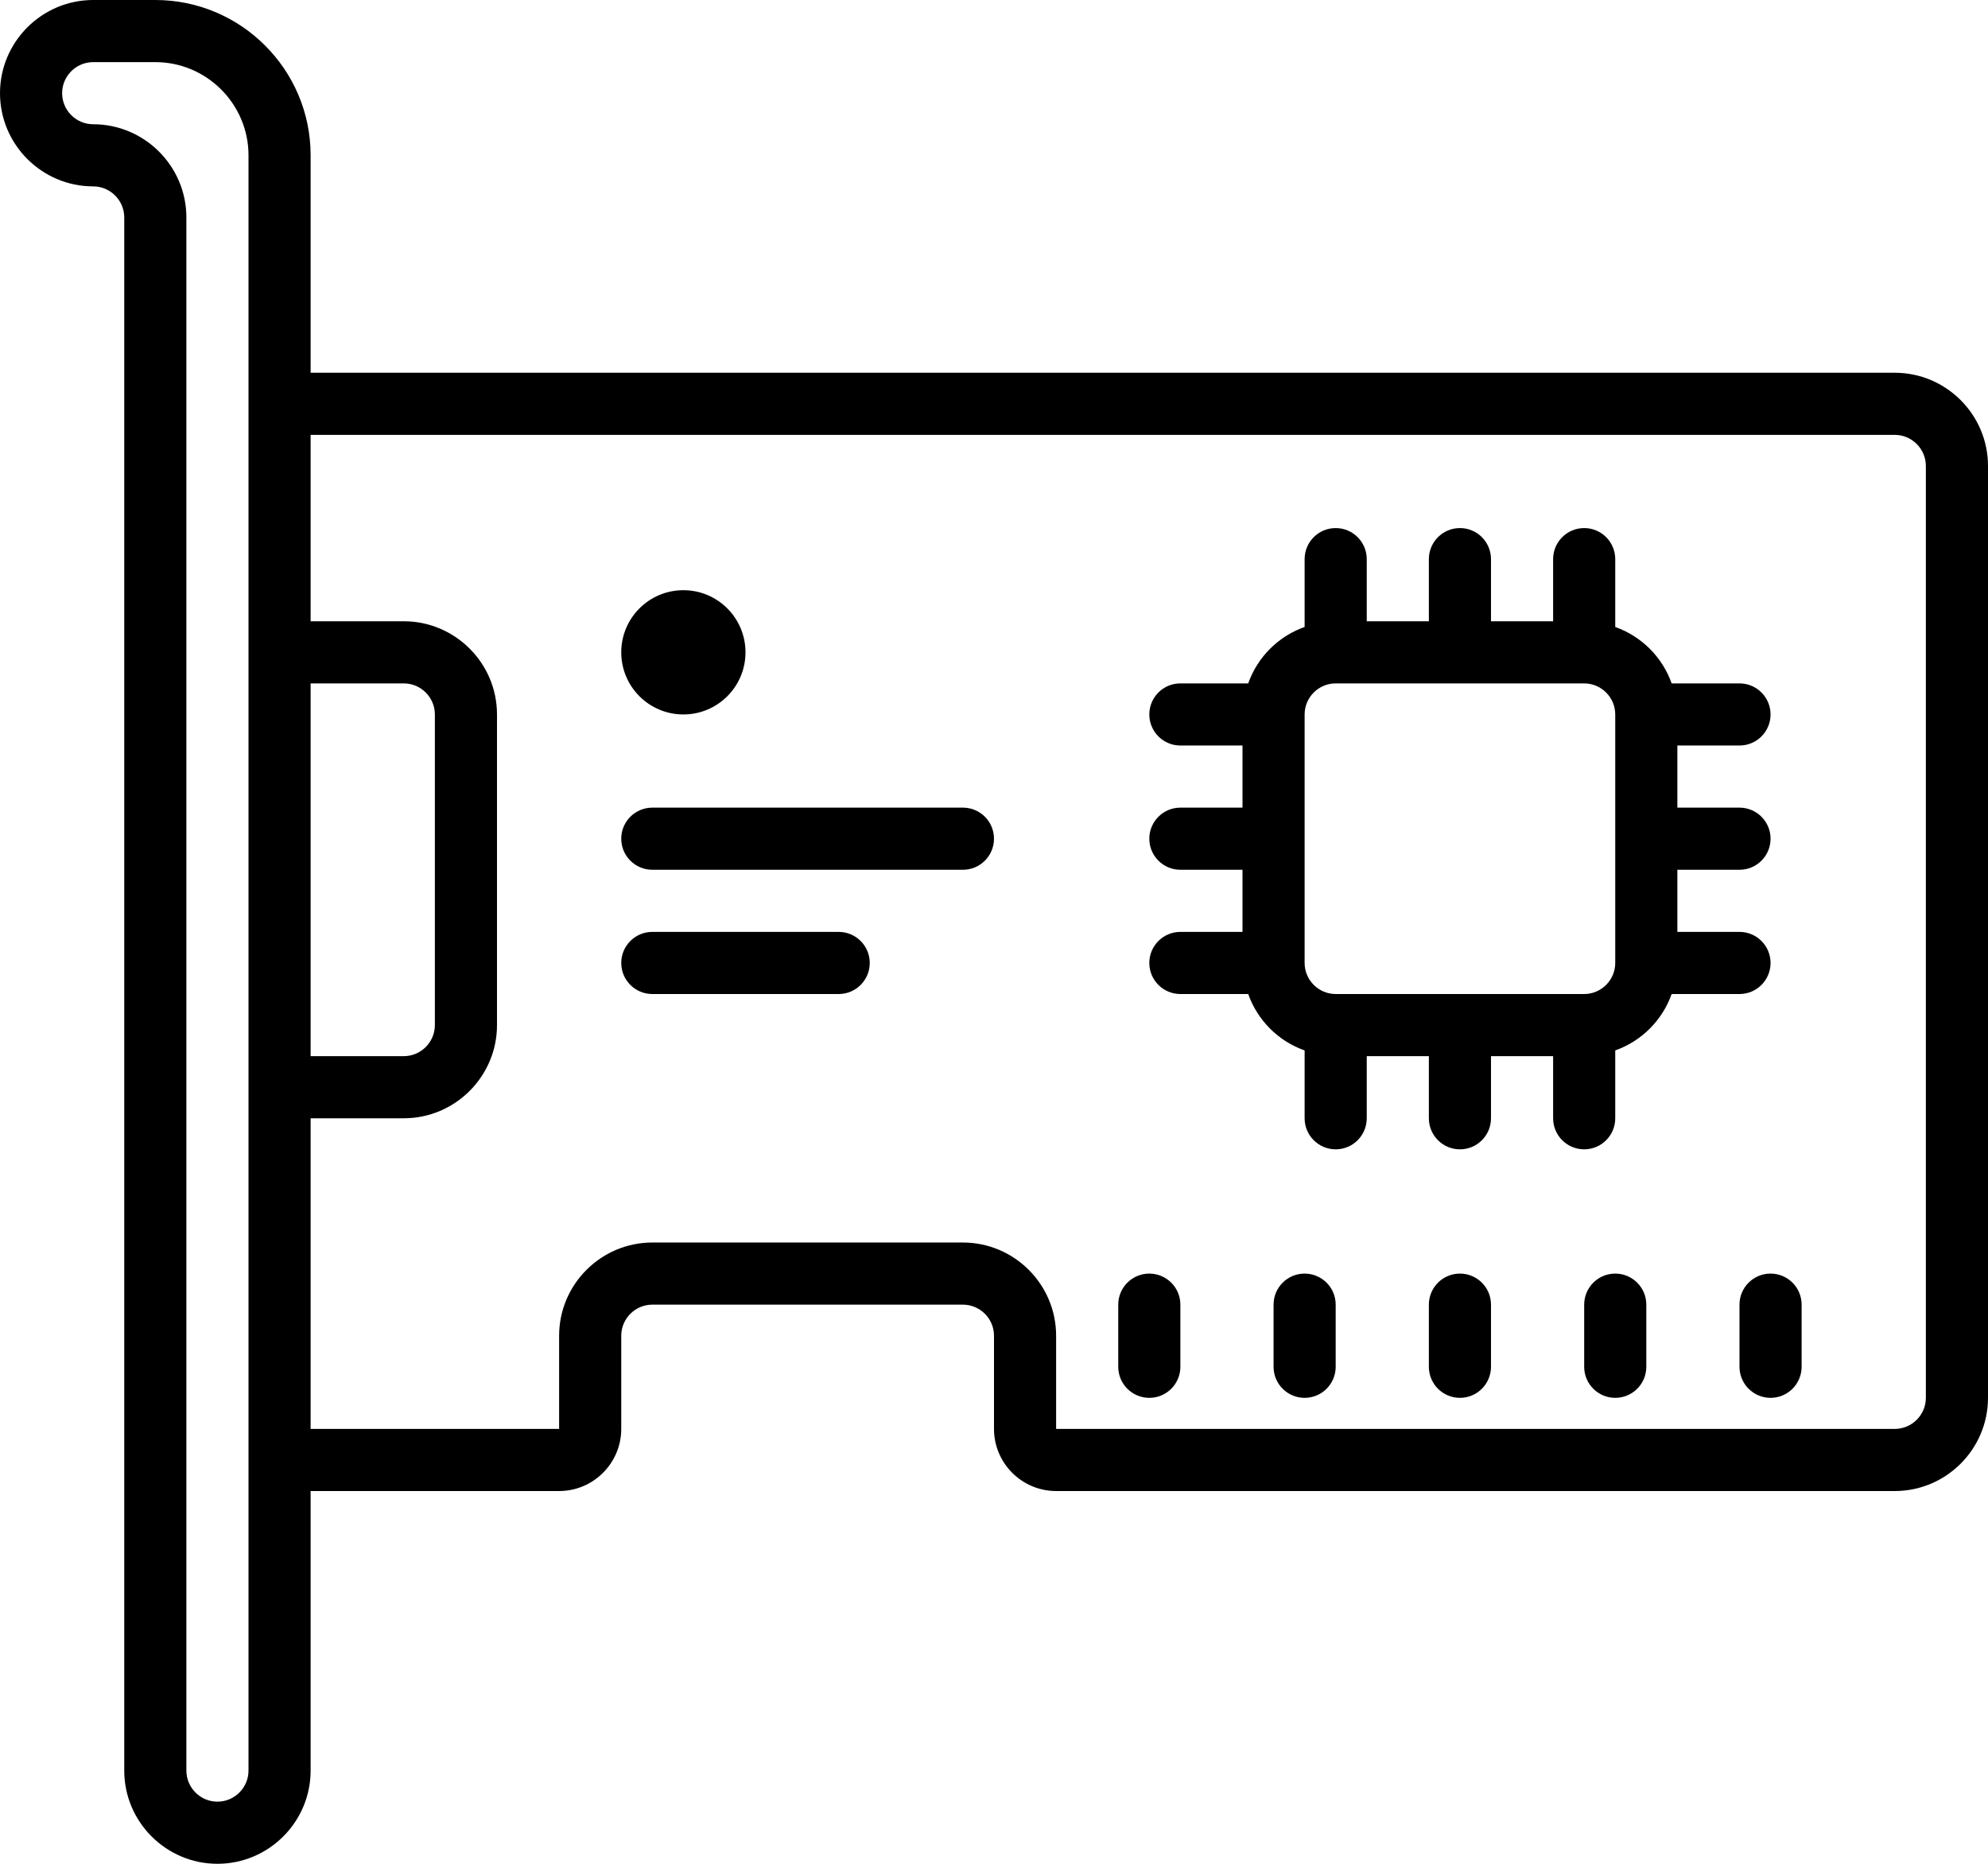
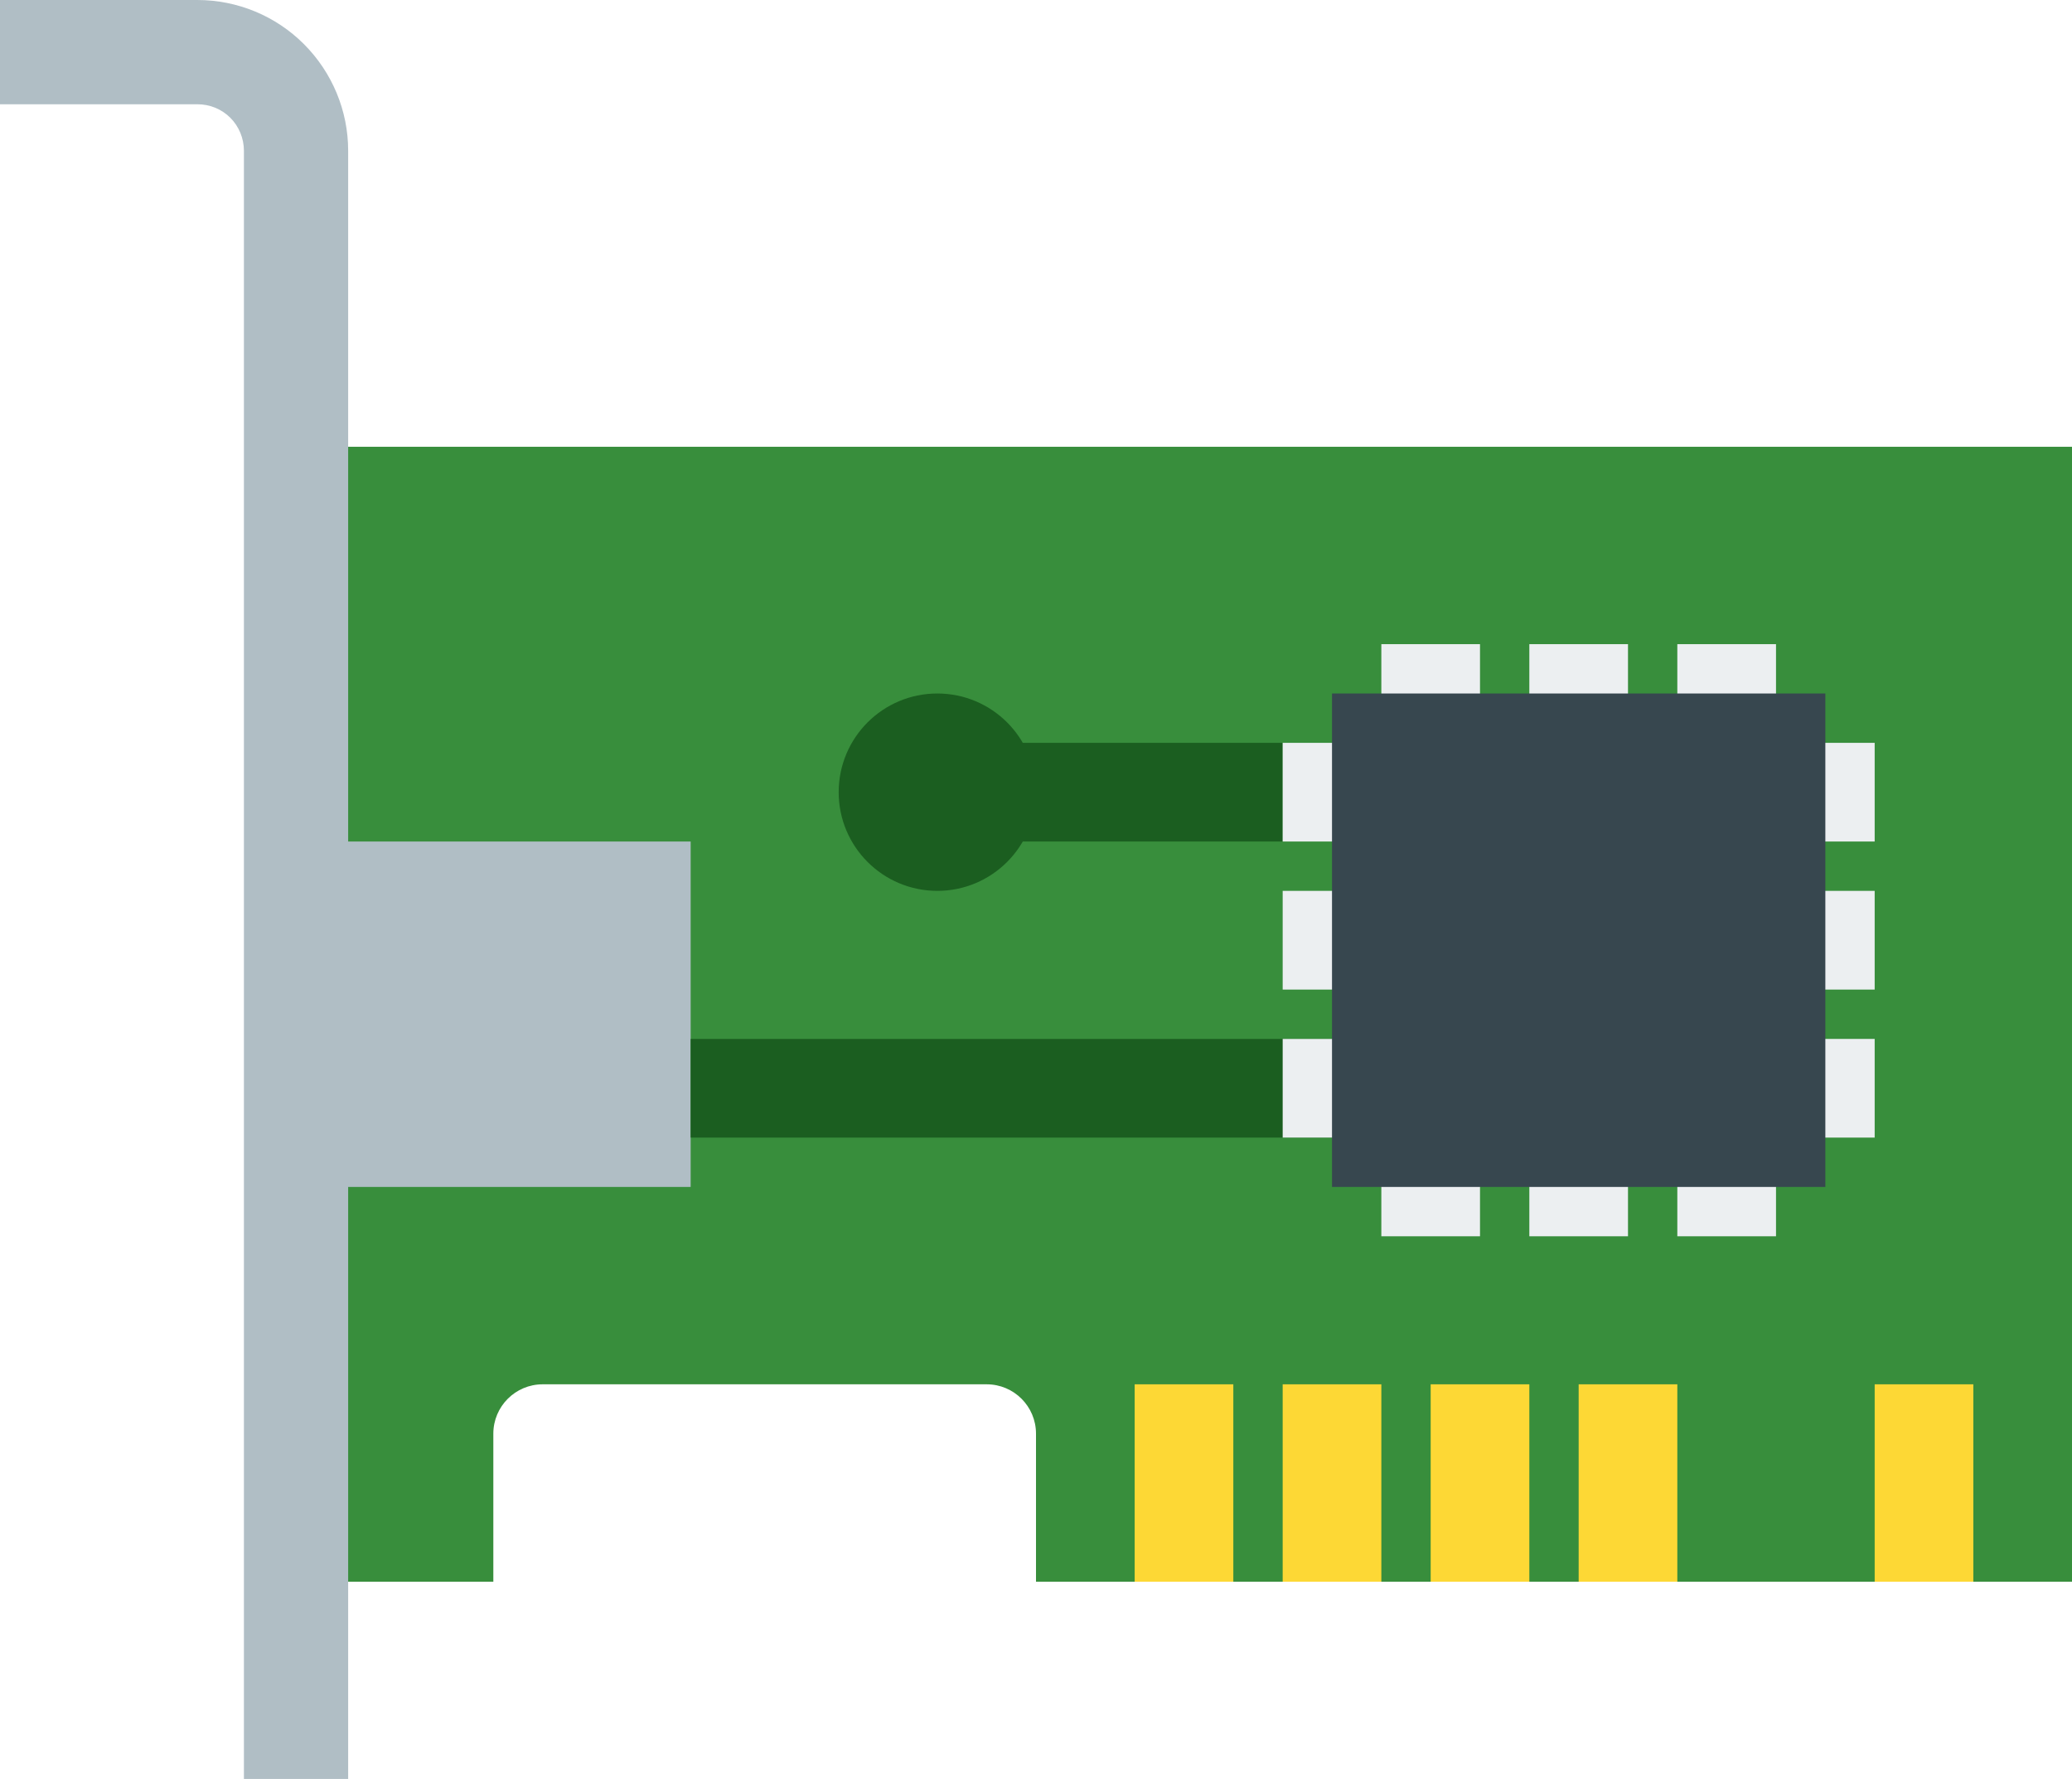
- <svg xmlns="http://www.w3.org/2000/svg" style="isolation:isolate" viewBox="-1504.385 829.728 165.857 155.491" width="165.857" height="155.491">
-   <path d=" M -1496.611 829.728 C -1500.892 829.728 -1504.385 833.221 -1504.385 837.502 C -1504.385 841.783 -1500.892 845.277 -1496.611 845.277 C -1495.185 845.277 -1494.019 846.443 -1494.019 847.868 L -1494.019 977.444 C -1494.019 981.725 -1490.526 985.218 -1486.245 985.218 C -1481.963 985.218 -1478.47 981.725 -1478.47 977.444 L -1478.47 954.12 L -1457.738 954.12 C -1454.882 954.12 -1452.555 951.793 -1452.555 948.937 L -1452.555 941.163 C -1452.555 939.737 -1451.389 938.571 -1449.963 938.571 L -1424.048 938.571 C -1422.623 938.571 -1421.457 939.737 -1421.457 941.163 L -1421.457 948.937 C -1421.457 951.793 -1419.13 954.12 -1416.274 954.12 L -1346.303 954.12 C -1342.022 954.12 -1338.528 950.627 -1338.528 946.346 L -1338.528 868.6 C -1338.528 864.319 -1342.022 860.826 -1346.303 860.826 L -1478.47 860.826 L -1478.47 842.685 C -1478.47 835.538 -1484.28 829.728 -1491.428 829.728 L -1496.611 829.728 Z  M -1496.611 834.911 L -1491.428 834.911 C -1487.146 834.911 -1483.653 838.404 -1483.653 842.685 L -1483.653 977.444 C -1483.653 978.869 -1484.819 980.035 -1486.245 980.035 C -1487.67 980.035 -1488.836 978.869 -1488.836 977.444 L -1488.836 847.868 C -1488.836 843.587 -1492.329 840.094 -1496.611 840.094 C -1498.036 840.094 -1499.202 838.927 -1499.202 837.502 C -1499.202 836.077 -1498.036 834.911 -1496.611 834.911 Z  M -1478.47 866.009 L -1346.303 866.009 C -1344.878 866.009 -1343.712 867.175 -1343.712 868.6 L -1343.712 946.346 C -1343.712 947.771 -1344.878 948.937 -1346.303 948.937 L -1416.274 948.937 L -1416.274 941.163 C -1416.274 936.881 -1419.767 933.388 -1424.048 933.388 L -1449.963 933.388 C -1454.245 933.388 -1457.738 936.881 -1457.738 941.163 L -1457.738 948.937 L -1478.47 948.937 L -1478.47 923.022 L -1470.696 923.022 C -1466.414 923.022 -1462.921 919.529 -1462.921 915.247 L -1462.921 889.332 C -1462.921 885.051 -1466.414 881.558 -1470.696 881.558 L -1478.47 881.558 L -1478.47 866.009 Z  M -1392.95 873.783 C -1394.381 873.783 -1395.542 874.944 -1395.542 876.375 L -1395.542 882.035 C -1397.739 882.812 -1399.47 884.543 -1400.248 886.741 L -1405.908 886.741 C -1407.339 886.741 -1408.499 887.901 -1408.499 889.332 C -1408.499 890.764 -1407.339 891.924 -1405.908 891.924 L -1400.725 891.924 L -1400.725 897.107 L -1405.908 897.107 C -1407.339 897.107 -1408.499 898.267 -1408.499 899.698 C -1408.499 901.13 -1407.339 902.29 -1405.908 902.29 L -1400.725 902.29 L -1400.725 907.473 L -1405.908 907.473 C -1407.339 907.473 -1408.499 908.633 -1408.499 910.064 C -1408.499 911.496 -1407.339 912.656 -1405.908 912.656 L -1400.248 912.656 C -1399.47 914.854 -1397.739 916.585 -1395.542 917.362 L -1395.542 923.022 C -1395.542 924.453 -1394.381 925.613 -1392.95 925.613 C -1391.519 925.613 -1390.359 924.453 -1390.359 923.022 L -1390.359 917.839 L -1385.176 917.839 L -1385.176 923.022 C -1385.176 924.453 -1384.015 925.613 -1382.584 925.613 C -1381.153 925.613 -1379.993 924.453 -1379.993 923.022 L -1379.993 917.839 L -1374.81 917.839 L -1374.81 923.022 C -1374.81 924.453 -1373.649 925.613 -1372.218 925.613 C -1370.787 925.613 -1369.627 924.453 -1369.627 923.022 L -1369.627 917.362 C -1367.43 916.582 -1365.701 914.853 -1364.92 912.656 L -1359.261 912.656 C -1357.829 912.656 -1356.669 911.496 -1356.669 910.064 C -1356.669 908.633 -1357.829 907.473 -1359.261 907.473 L -1364.444 907.473 L -1364.444 902.29 L -1359.261 902.29 C -1357.829 902.29 -1356.669 901.13 -1356.669 899.698 C -1356.669 898.267 -1357.829 897.107 -1359.261 897.107 L -1364.444 897.107 L -1364.444 891.924 L -1359.261 891.924 C -1357.829 891.924 -1356.669 890.764 -1356.669 889.332 C -1356.669 887.901 -1357.829 886.741 -1359.261 886.741 L -1364.92 886.741 C -1365.701 884.544 -1367.43 882.815 -1369.627 882.035 L -1369.627 876.375 C -1369.627 874.944 -1370.787 873.783 -1372.218 873.783 C -1373.649 873.783 -1374.81 874.944 -1374.81 876.375 L -1374.81 881.558 L -1379.993 881.558 L -1379.993 876.375 C -1379.993 874.944 -1381.153 873.783 -1382.584 873.783 C -1384.015 873.783 -1385.176 874.944 -1385.176 876.375 L -1385.176 881.558 L -1390.359 881.558 L -1390.359 876.375 C -1390.359 874.944 -1391.519 873.783 -1392.95 873.783 Z  M -1447.372 878.966 C -1450.234 878.966 -1452.555 881.287 -1452.555 884.149 C -1452.555 887.012 -1450.234 889.332 -1447.372 889.332 C -1444.509 889.332 -1442.189 887.012 -1442.189 884.149 C -1442.189 881.287 -1444.509 878.966 -1447.372 878.966 Z  M -1478.47 886.741 L -1470.696 886.741 C -1469.27 886.741 -1468.104 887.907 -1468.104 889.332 L -1468.104 915.247 C -1468.104 916.673 -1469.27 917.839 -1470.696 917.839 L -1478.47 917.839 L -1478.47 886.741 Z  M -1392.95 886.741 L -1372.218 886.741 C -1370.793 886.741 -1369.627 887.907 -1369.627 889.332 L -1369.627 910.064 C -1369.627 911.49 -1370.793 912.656 -1372.218 912.656 L -1392.95 912.656 C -1394.376 912.656 -1395.542 911.49 -1395.542 910.064 L -1395.542 889.332 C -1395.542 887.907 -1394.376 886.741 -1392.95 886.741 Z  M -1449.963 897.107 C -1451.395 897.107 -1452.555 898.267 -1452.555 899.698 C -1452.555 901.13 -1451.395 902.29 -1449.963 902.29 L -1424.048 902.29 C -1422.617 902.29 -1421.457 901.13 -1421.457 899.698 C -1421.457 898.267 -1422.617 897.107 -1424.048 897.107 L -1449.963 897.107 Z  M -1449.963 907.473 C -1451.395 907.473 -1452.555 908.633 -1452.555 910.064 C -1452.555 911.496 -1451.395 912.656 -1449.963 912.656 L -1434.414 912.656 C -1432.983 912.656 -1431.823 911.496 -1431.823 910.064 C -1431.823 908.633 -1432.983 907.473 -1434.414 907.473 L -1449.963 907.473 Z  M -1408.499 935.98 C -1409.931 935.98 -1411.091 937.14 -1411.091 938.571 L -1411.091 943.754 C -1411.091 945.185 -1409.931 946.346 -1408.499 946.346 C -1407.068 946.346 -1405.908 945.185 -1405.908 943.754 L -1405.908 938.571 C -1405.908 937.14 -1407.068 935.98 -1408.499 935.98 Z  M -1395.542 935.98 C -1396.973 935.98 -1398.133 937.14 -1398.133 938.571 L -1398.133 943.754 C -1398.133 945.185 -1396.973 946.346 -1395.542 946.346 C -1394.11 946.346 -1392.95 945.185 -1392.95 943.754 L -1392.95 938.571 C -1392.95 937.14 -1394.11 935.98 -1395.542 935.98 Z  M -1382.584 935.98 C -1384.015 935.98 -1385.176 937.14 -1385.176 938.571 L -1385.176 943.754 C -1385.176 945.185 -1384.015 946.346 -1382.584 946.346 C -1381.153 946.346 -1379.993 945.185 -1379.993 943.754 L -1379.993 938.571 C -1379.993 937.14 -1381.153 935.98 -1382.584 935.98 Z  M -1369.627 935.98 C -1371.058 935.98 -1372.218 937.14 -1372.218 938.571 L -1372.218 943.754 C -1372.218 945.185 -1371.058 946.346 -1369.627 946.346 C -1368.195 946.346 -1367.035 945.185 -1367.035 943.754 L -1367.035 938.571 C -1367.035 937.14 -1368.195 935.98 -1369.627 935.98 Z  M -1356.669 935.98 C -1358.1 935.98 -1359.261 937.14 -1359.261 938.571 L -1359.261 943.754 C -1359.261 945.185 -1358.1 946.346 -1356.669 946.346 C -1355.238 946.346 -1354.078 945.185 -1354.078 943.754 L -1354.078 938.571 C -1354.078 937.14 -1355.238 935.98 -1356.669 935.98 Z " fill="rgb(0,0,0)" />
+ <svg xmlns="http://www.w3.org/2000/svg" style="isolation:isolate" viewBox="572 190.6 79.51 68.25" width="79.51" height="68.25">
+   <g id="Group">
+     <path d=" M 583.359 207.74 L 583.359 251.282 L 590.931 251.282 L 590.931 245.602 C 590.931 244.557 591.779 243.709 592.824 243.709 L 609.862 243.709 C 610.908 243.709 611.755 244.557 611.755 245.602 L 611.755 251.282 L 651.51 251.282 L 651.51 207.74 L 583.359 207.74 Z " fill="rgb(56,142,60)" />
+     <path d=" M 615.541 243.709 L 619.327 243.709 L 619.327 251.282 L 615.541 251.282 L 615.541 243.709 Z  M 621.221 243.709 L 625.007 243.709 L 625.007 251.282 L 621.221 251.282 L 621.221 243.709 Z  M 626.9 243.709 L 630.686 243.709 L 630.686 251.282 L 626.9 251.282 L 626.9 243.709 Z  M 632.579 243.709 L 636.365 243.709 L 636.365 251.282 L 632.579 251.282 L 632.579 243.709 Z  M 643.938 243.709 L 647.724 243.709 L 647.724 251.282 L 643.938 251.282 L 643.938 243.709 Z " fill="rgb(253,216,53)" />
+     <path d=" M 572 194.6 L 572 190.6 L 579.57 190.6 C 581.11 190.6 582.58 191.21 583.66 192.29 C 584.75 193.38 585.36 194.85 585.36 196.38 L 585.36 258.85 L 581.36 258.85 L 581.36 196.38 C 581.36 195.91 581.17 195.45 580.84 195.12 C 580.5 194.78 580.05 194.6 579.57 194.6 L 572 194.6 Z " fill="rgb(176,190,197)" />
+     <path d=" M 585.252 222.885 L 598.503 222.885 L 598.503 236.137 L 585.252 236.137 L 585.252 222.885 Z " fill="rgb(176,190,197)" />
+     <path d=" M 611.755 220.992 C 611.755 223.083 610.06 224.778 607.969 224.778 C 605.878 224.778 604.183 223.083 604.183 220.992 C 604.183 218.901 605.878 217.206 607.969 217.206 C 610.06 217.206 611.755 218.901 611.755 220.992 Z  M 598.503 230.458 L 623.114 230.458 L 623.114 234.244 L 598.503 234.244 L 598.503 230.458 Z " fill="rgb(27,94,32)" />
+     <path d=" M 609.862 219.099 L 621.221 219.099 L 621.221 222.885 L 609.862 222.885 L 609.862 219.099 Z " fill="rgb(27,94,32)" />
+     <path d=" M 625.007 215.313 L 628.793 215.313 L 628.793 238.03 L 625.007 238.03 L 625.007 215.313 Z  M 630.686 215.313 L 634.472 215.313 L 634.472 238.03 L 630.686 238.03 L 630.686 215.313 Z  M 636.365 215.313 L 640.152 215.313 L 640.152 238.03 L 636.365 238.03 L 636.365 215.313 Z " fill="rgb(236,239,241)" />
+     <path d=" M 621.221 230.458 L 643.938 230.458 L 643.938 234.244 L 621.221 234.244 L 621.221 230.458 Z  M 621.221 224.778 L 643.938 224.778 L 643.938 228.565 L 621.221 228.565 L 621.221 224.778 Z  M 621.221 219.099 L 643.938 219.099 L 643.938 222.885 L 621.221 222.885 L 621.221 219.099 Z " fill="rgb(236,239,241)" />
+     <path d=" M 623.114 217.206 L 642.045 217.206 L 642.045 236.137 L 623.114 236.137 L 623.114 217.206 Z " fill="rgb(55,71,79)" />
+   </g>
</svg>
